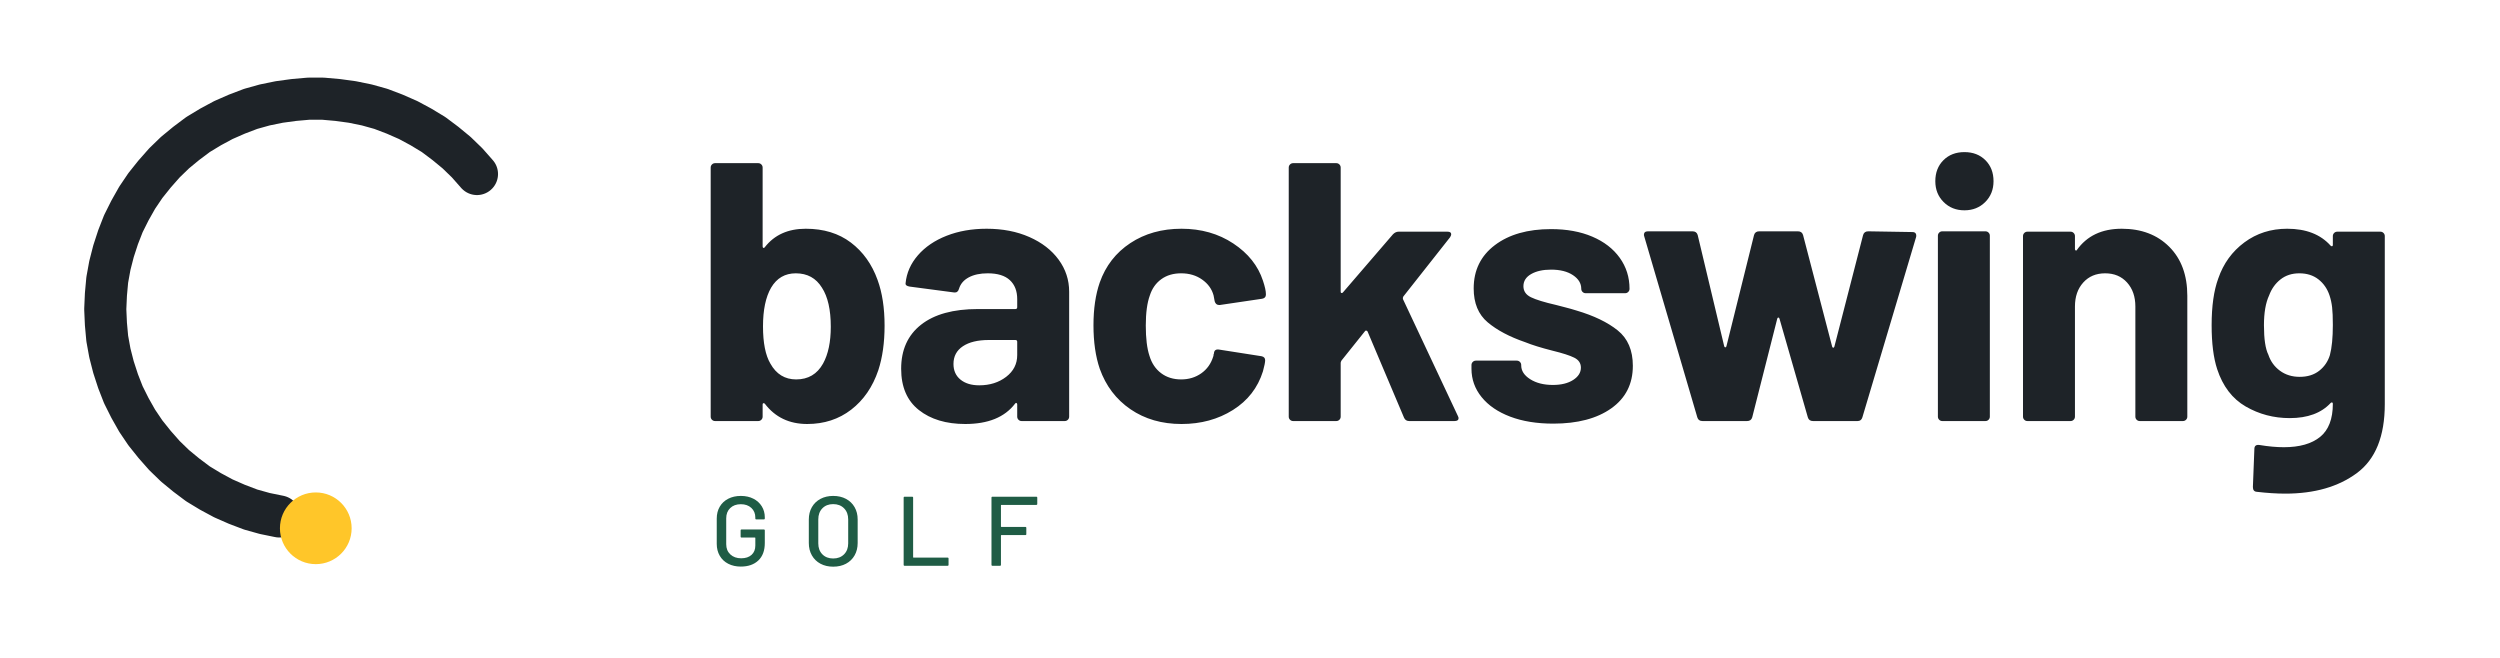
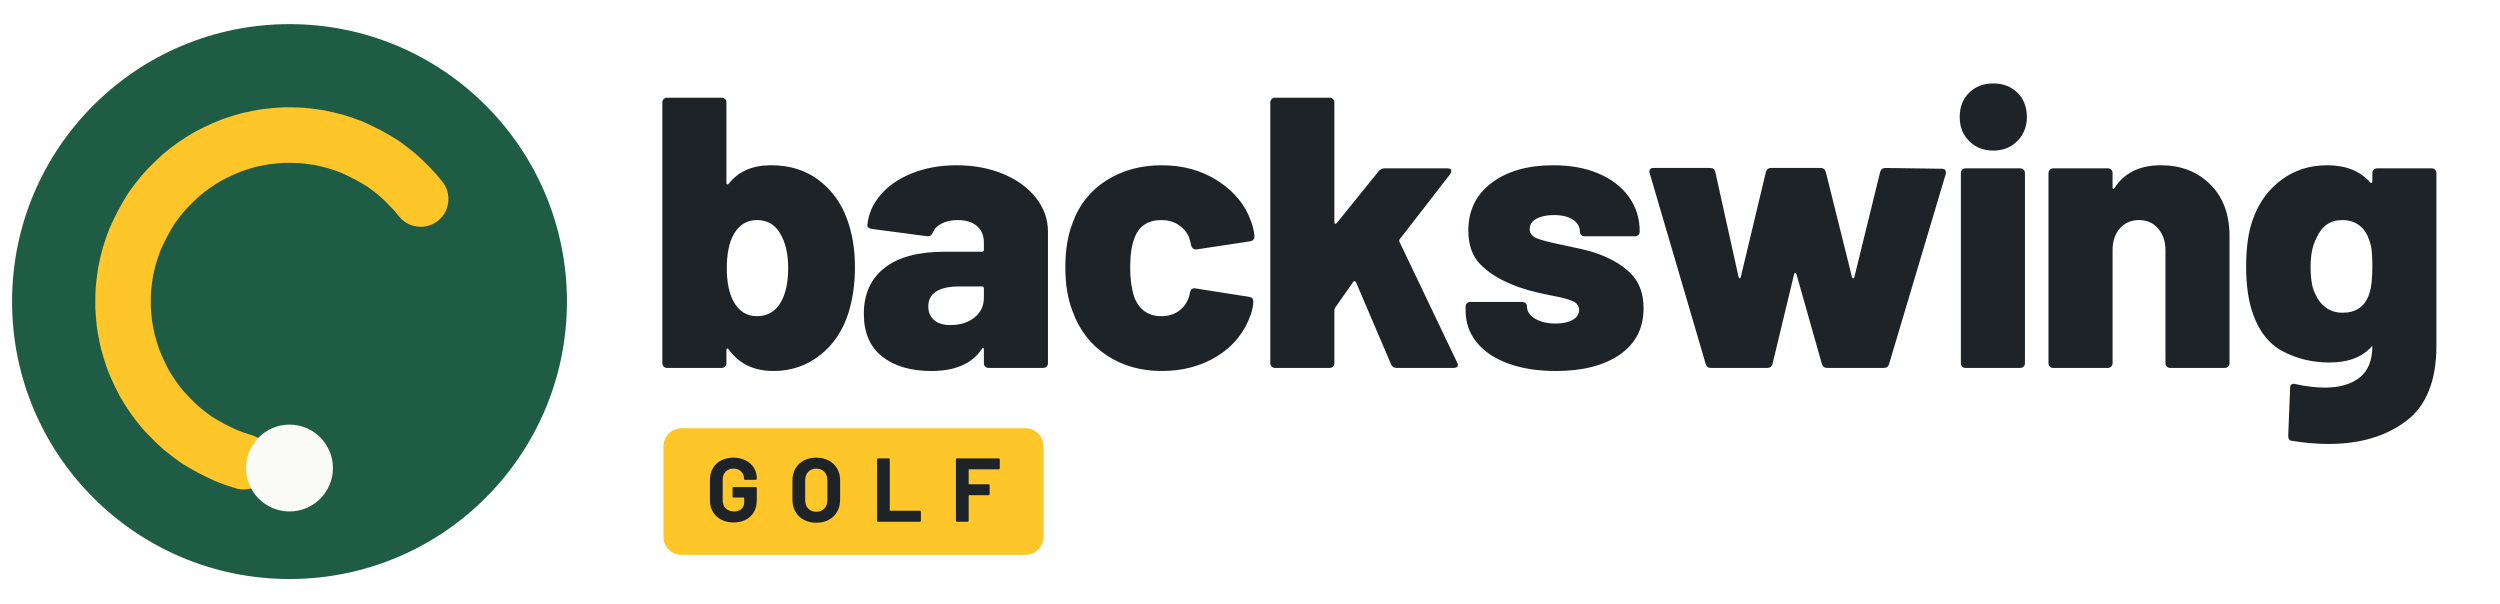
- <svg xmlns="http://www.w3.org/2000/svg" viewBox="0 0 760 200" width="760" height="200">
-   <path d="M84.9 157.0 L80.5 156.1 L76.2 154.9 L72.0 153.3 L67.9 151.5 L64.0 149.4 L60.2 147.1 L56.6 144.4 L53.2 141.6 L50.0 138.5 L47.0 135.1 L44.2 131.6 L41.7 127.9 L39.5 124.0 L37.5 120.0 L35.9 115.9 L34.5 111.6 L33.4 107.3 L32.6 102.9 L32.2 98.5 L32.0 94.0 L32.2 89.5 L32.6 85.1 L33.4 80.7 L34.5 76.4 L35.9 72.1 L37.5 68.0 L39.5 64.0 L41.7 60.1 L44.2 56.4 L47.0 52.9 L50.0 49.5 L53.2 46.4 L56.6 43.6 L60.2 40.9 L64.0 38.6 L67.9 36.5 L72.0 34.7 L76.2 33.1 L80.5 31.9 L84.9 31.0 L89.3 30.4 L93.8 30.0 L98.2 30.0 L102.7 30.4 L107.1 31.0 L111.5 31.9 L115.8 33.1 L120.0 34.7 L124.1 36.5 L128.0 38.6 L131.8 40.9 L135.4 43.6 L138.8 46.4 L142.0 49.5 L145.0 52.9" fill="none" stroke="#1E2328" stroke-width="12.8" stroke-linecap="round" stroke-linejoin="round" />
-   <circle cx="96.0" cy="160.6" r="10.9" fill="#FFC629" />
-   <path d="M268.912 98.992Q268.912 106.72 267.008 112.544Q264.432 120.16 258.776 124.528Q253.12 128.896 245.392 128.896Q237.216 128.896 232.512 122.736Q232.288 122.512 232.064 122.568Q231.84 122.624 231.84 122.96V126.656Q231.84 127.216 231.448 127.608Q231.056 128.0 230.496 128.0H217.392Q216.832 128.0 216.44 127.608Q216.048 127.216 216.048 126.656V50.944Q216.048 50.384 216.44 49.992Q216.832 49.6 217.392 49.6H230.496Q231.056 49.6 231.448 49.992Q231.84 50.384 231.84 50.944V74.912Q231.84 75.248 232.064 75.36Q232.288 75.472 232.512 75.136Q236.88 69.536 244.944 69.536Q253.12 69.536 258.664 73.736Q264.208 77.936 266.784 85.104Q268.912 90.928 268.912 98.992ZM252.56 99.328Q252.56 91.6 249.872 87.456Q247.184 83.088 241.92 83.088Q236.992 83.088 234.416 87.456Q231.952 91.712 231.952 99.216Q231.952 106.72 234.192 110.528Q236.88 115.344 242.032 115.344Q247.52 115.344 250.208 110.528Q252.56 106.272 252.56 99.328Z M325.024 88.688V126.656Q325.024 127.216 324.632 127.608Q324.24 128.0 323.68 128.0H310.576Q310.016 128.0 309.624 127.608Q309.232 127.216 309.232 126.656V122.96Q309.232 122.624 309.008 122.512Q308.784 122.4 308.56 122.736Q303.856 128.896 293.44 128.896Q284.704 128.896 279.328 124.64Q273.952 120.384 273.952 112.096Q273.952 103.472 280.0 98.712Q286.048 93.952 297.248 93.952H308.672Q309.232 93.952 309.232 93.392V90.928Q309.232 87.232 306.992 85.16Q304.752 83.088 300.272 83.088Q296.8 83.088 294.504 84.32Q292.208 85.552 291.536 87.792Q291.2 89.024 290.08 88.912L276.528 87.12Q275.184 86.896 275.296 86.112Q275.744 81.408 279.048 77.6Q282.352 73.792 287.784 71.664Q293.216 69.536 299.936 69.536Q307.216 69.536 312.928 72.056Q318.64 74.576 321.832 78.944Q325.024 83.312 325.024 88.688ZM309.232 107.952V103.92Q309.232 103.36 308.672 103.36H300.608Q295.568 103.36 292.712 105.264Q289.856 107.168 289.856 110.64Q289.856 113.664 291.984 115.4Q294.112 117.136 297.696 117.136Q302.512 117.136 305.872 114.56Q309.232 111.984 309.232 107.952Z M334.32 112.096Q332.416 106.496 332.416 98.88Q332.416 91.376 334.32 85.888Q337.008 78.272 343.616 73.904Q350.224 69.536 359.184 69.536Q368.144 69.536 374.92 74.016Q381.696 78.496 383.936 85.328Q384.832 88.016 384.832 89.36V89.584Q384.832 90.592 383.712 90.816L370.832 92.72H370.608Q369.6 92.72 369.264 91.6L368.928 89.808Q368.144 86.896 365.456 84.992Q362.768 83.088 359.072 83.088Q355.488 83.088 353.024 84.88Q350.56 86.672 349.552 89.808Q348.32 93.168 348.32 98.992Q348.32 104.816 349.44 108.176Q350.448 111.536 352.968 113.44Q355.488 115.344 359.072 115.344Q362.544 115.344 365.176 113.496Q367.808 111.648 368.816 108.4Q368.928 108.176 368.928 107.728Q369.04 107.616 369.04 107.392Q369.152 106.048 370.608 106.272L383.488 108.288Q384.608 108.512 384.608 109.52Q384.608 110.416 383.936 112.88Q381.584 120.384 374.808 124.64Q368.032 128.896 359.184 128.896Q350.224 128.896 343.672 124.416Q337.12 119.936 334.32 112.096Z M391.776 126.656V50.944Q391.776 50.384 392.168 49.992Q392.56 49.6 393.12 49.6H406.224Q406.784 49.6 407.176 49.992Q407.568 50.384 407.568 50.944V88.688Q407.568 89.024 407.792 89.08Q408.016 89.136 408.24 88.912L423.472 71.216Q424.256 70.432 425.152 70.432H440.048Q441.168 70.432 441.168 71.216Q441.168 71.552 440.832 72.112L426.608 90.144Q426.384 90.592 426.496 90.928L443.184 126.432Q443.408 126.88 443.408 127.104Q443.408 128.0 442.176 128.0H428.4Q427.28 128.0 426.832 126.992L415.744 100.784Q415.632 100.56 415.352 100.504Q415.072 100.448 414.96 100.672L407.792 109.632Q407.568 110.08 407.568 110.304V126.656Q407.568 127.216 407.176 127.608Q406.784 128.0 406.224 128.0H393.12Q392.56 128.0 392.168 127.608Q391.776 127.216 391.776 126.656Z M447.328 112.096V110.976Q447.328 110.416 447.72 110.024Q448.112 109.632 448.672 109.632H461.104Q461.664 109.632 462.056 110.024Q462.448 110.416 462.448 110.976V111.088Q462.448 113.552 465.192 115.288Q467.936 117.024 472.08 117.024Q475.888 117.024 478.24 115.512Q480.592 114.0 480.592 111.76Q480.592 109.744 478.576 108.736Q476.56 107.728 471.968 106.608Q466.704 105.264 463.68 104.032Q456.512 101.568 452.256 97.984Q448.0 94.4 448.0 87.68Q448.0 79.392 454.44 74.52Q460.88 69.648 471.52 69.648Q478.688 69.648 484.064 71.944Q489.44 74.24 492.408 78.384Q495.376 82.528 495.376 87.792Q495.376 88.352 494.984 88.744Q494.592 89.136 494.032 89.136H482.048Q481.488 89.136 481.096 88.744Q480.704 88.352 480.704 87.792Q480.704 85.328 478.184 83.648Q475.664 81.968 471.52 81.968Q467.824 81.968 465.472 83.312Q463.12 84.656 463.12 87.008Q463.12 89.248 465.416 90.368Q467.712 91.488 473.088 92.72Q474.32 93.056 475.888 93.448Q477.456 93.84 479.248 94.4Q487.2 96.752 491.792 100.448Q496.384 104.144 496.384 111.2Q496.384 119.488 489.832 124.136Q483.28 128.784 472.192 128.784Q464.688 128.784 459.088 126.656Q453.488 124.528 450.408 120.72Q447.328 116.912 447.328 112.096Z M515.984 126.88 499.856 71.888 499.744 71.44Q499.744 70.32 500.976 70.32H514.528Q515.76 70.32 516.096 71.44L524.16 105.264Q524.272 105.6 524.496 105.6Q524.72 105.6 524.832 105.264L533.232 71.44Q533.568 70.32 534.8 70.32H546.56Q547.792 70.32 548.128 71.44L556.976 105.376Q557.088 105.712 557.312 105.712Q557.536 105.712 557.648 105.376L566.384 71.44Q566.72 70.32 567.952 70.32L581.392 70.544Q582.064 70.544 582.344 70.936Q582.624 71.328 582.512 72.0L566.16 126.88Q565.824 128.0 564.704 128.0H551.152Q549.92 128.0 549.584 126.88L540.96 96.864Q540.848 96.528 540.624 96.528Q540.4 96.528 540.288 96.864L532.672 126.88Q532.336 128.0 531.104 128.0H517.552Q516.32 128.0 515.984 126.88Z M588.336 55.088Q588.336 51.168 590.8 48.704Q593.264 46.24 597.184 46.24Q601.104 46.24 603.568 48.704Q606.032 51.168 606.032 55.088Q606.032 58.896 603.512 61.416Q600.992 63.936 597.184 63.936Q593.376 63.936 590.856 61.416Q588.336 58.896 588.336 55.088ZM589.12 126.656V71.664Q589.12 71.104 589.512 70.712Q589.904 70.32 590.464 70.32H603.568Q604.128 70.32 604.52 70.712Q604.912 71.104 604.912 71.664V126.656Q604.912 127.216 604.52 127.608Q604.128 128.0 603.568 128.0H590.464Q589.904 128.0 589.512 127.608Q589.12 127.216 589.12 126.656Z M664.944 89.92V126.656Q664.944 127.216 664.552 127.608Q664.16 128.0 663.6 128.0H650.496Q649.936 128.0 649.544 127.608Q649.152 127.216 649.152 126.656V93.168Q649.152 88.688 646.632 85.888Q644.112 83.088 639.968 83.088Q635.824 83.088 633.304 85.888Q630.784 88.688 630.784 93.168V126.656Q630.784 127.216 630.392 127.608Q630.0 128.0 629.44 128.0H616.336Q615.776 128.0 615.384 127.608Q614.992 127.216 614.992 126.656V71.776Q614.992 71.216 615.384 70.824Q615.776 70.432 616.336 70.432H629.44Q630.0 70.432 630.392 70.824Q630.784 71.216 630.784 71.776V75.696Q630.784 76.032 631.008 76.144Q631.232 76.256 631.344 76.032Q635.936 69.536 645.008 69.536Q653.968 69.536 659.456 75.024Q664.944 80.512 664.944 89.92Z M710.528 70.432H723.632Q724.192 70.432 724.584 70.824Q724.976 71.216 724.976 71.776V122.848Q724.976 137.52 716.52 143.792Q708.064 150.064 694.736 150.064Q690.816 150.064 686.0 149.504Q684.88 149.392 684.88 148.048L685.328 136.512Q685.328 135.056 686.896 135.28Q690.928 135.952 694.288 135.952Q701.456 135.952 705.32 132.816Q709.184 129.68 709.184 122.736Q709.184 122.4 708.96 122.344Q708.736 122.288 708.512 122.512Q704.256 127.104 696.08 127.104Q688.8 127.104 682.696 123.576Q676.592 120.048 674.016 112.208Q672.336 107.056 672.336 98.88Q672.336 90.144 674.352 84.656Q676.704 77.824 682.304 73.68Q687.904 69.536 695.296 69.536Q703.92 69.536 708.512 74.688Q708.736 74.912 708.96 74.856Q709.184 74.8 709.184 74.464V71.776Q709.184 71.216 709.576 70.824Q709.968 70.432 710.528 70.432ZM709.184 98.768Q709.184 95.296 708.96 93.392Q708.736 91.488 708.176 89.808Q707.168 86.784 704.816 84.936Q702.464 83.088 698.992 83.088Q695.632 83.088 693.28 84.936Q690.928 86.784 689.808 89.808Q688.24 93.168 688.24 98.88Q688.24 105.152 689.584 107.84Q690.592 110.864 693.112 112.712Q695.632 114.56 699.104 114.56Q702.688 114.56 705.04 112.712Q707.392 110.864 708.288 107.952Q709.184 104.592 709.184 98.768Z" fill="#1E2328" />
-   <path d="M217.89 165.34V157.66Q217.89 155.59 218.805 154.03Q219.72 152.47 221.385 151.615Q223.05 150.76 225.21 150.76Q227.37 150.76 229.02 151.6Q230.67 152.44 231.585 153.925Q232.5 155.41 232.5 157.27V157.6Q232.5 157.9 232.2 157.9H229.92Q229.62 157.9 229.62 157.6V157.33Q229.62 155.53 228.405 154.405Q227.19 153.28 225.21 153.28Q223.2 153.28 221.985 154.45Q220.77 155.62 220.77 157.57V165.43Q220.77 167.38 222.03 168.55Q223.29 169.72 225.33 169.72Q227.31 169.72 228.465 168.685Q229.62 167.65 229.62 165.85V163.54Q229.62 163.42 229.5 163.42H225.45Q225.15 163.42 225.15 163.12V161.26Q225.15 160.96 225.45 160.96H232.2Q232.5 160.96 232.5 161.26V165.07Q232.5 168.52 230.535 170.38Q228.57 172.24 225.21 172.24Q223.05 172.24 221.385 171.385Q219.72 170.53 218.805 168.955Q217.89 167.38 217.89 165.34Z M245.88 165.07V157.93Q245.88 155.8 246.81 154.18Q247.74 152.56 249.42 151.66Q251.1 150.76 253.29 150.76Q255.51 150.76 257.19 151.66Q258.87 152.56 259.8 154.18Q260.73 155.8 260.73 157.93V165.07Q260.73 167.2 259.8 168.835Q258.87 170.47 257.19 171.37Q255.51 172.27 253.29 172.27Q251.1 172.27 249.42 171.37Q247.74 170.47 246.81 168.835Q245.88 167.2 245.88 165.07ZM257.85 165.19V157.9Q257.85 155.8 256.59 154.525Q255.33 153.25 253.29 153.25Q251.25 153.25 250.005 154.525Q248.76 155.8 248.76 157.9V165.19Q248.76 167.26 250.005 168.52Q251.25 169.78 253.29 169.78Q255.33 169.78 256.59 168.52Q257.85 167.26 257.85 165.19Z M274.71 171.7V151.3Q274.71 151.0 275.01 151.0H277.29Q277.59 151.0 277.59 151.3V169.39Q277.59 169.51 277.71 169.51H288.06Q288.36 169.51 288.36 169.81V171.7Q288.36 172.0 288.06 172.0H275.01Q274.71 172.0 274.71 171.7Z M315.03 153.49H304.41Q304.29 153.49 304.29 153.61V160.06Q304.29 160.18 304.41 160.18H311.7Q312.0 160.18 312.0 160.48V162.37Q312.0 162.67 311.7 162.67H304.41Q304.29 162.67 304.29 162.79V171.7Q304.29 172.0 303.99 172.0H301.71Q301.41 172.0 301.41 171.7V151.3Q301.41 151.0 301.71 151.0H315.03Q315.33 151.0 315.33 151.3V153.19Q315.33 153.49 315.03 153.49Z" fill="#1F5C45" />
+ <svg xmlns="http://www.w3.org/2000/svg" viewBox="0 0 829 200" width="829" height="200">
+   <circle cx="96" cy="100" r="92" fill="#1F5C45" />
+   <path d="M80.8 153.1 L78.0 152.2 L75.3 151.2 L72.7 150.0 L70.1 148.7 L67.6 147.3 L65.1 145.8 L62.8 144.1 L60.5 142.3 L58.4 140.4 L56.3 138.3 L54.3 136.2 L52.5 134.0 L50.8 131.7 L49.2 129.3 L47.7 126.8 L46.4 124.2 L45.2 121.6 L44.1 118.9 L43.2 116.1 L42.4 113.4 L41.8 110.5 L41.3 107.7 L41.0 104.8 L40.8 101.9 L40.8 99.0 L40.9 96.1 L41.2 93.3 L41.6 90.4 L42.2 87.6 L42.9 84.8 L43.8 82.0 L44.8 79.3 L46.0 76.7 L47.3 74.1 L48.7 71.6 L50.2 69.1 L51.9 66.8 L53.7 64.5 L55.6 62.4 L57.7 60.3 L59.8 58.3 L62.0 56.5 L64.3 54.8 L66.7 53.2 L69.2 51.7 L71.8 50.4 L74.4 49.2 L77.1 48.1 L79.9 47.2 L82.6 46.4 L85.5 45.8 L88.3 45.3 L91.2 45.0 L94.1 44.8 L97.0 44.8 L99.9 44.9 L102.7 45.2 L105.6 45.6 L108.4 46.2 L111.2 46.9 L114.0 47.8 L116.7 48.8 L119.3 50.0 L121.9 51.3 L124.4 52.7 L126.9 54.2 L129.2 55.9 L131.5 57.7 L133.6 59.6 L135.7 61.7 L137.7 63.8 L139.5 66.0" fill="none" stroke="#FFC629" stroke-width="18.4" stroke-linecap="round" stroke-linejoin="round" />
+   <circle cx="96.0" cy="155.2" r="14.4" fill="#FAFAF7" />
+   <path d="M283.504 88.592Q283.504 96.528 281.456 103.44Q278.64 112.528 271.92 117.776Q265.2 123.024 256.496 123.024Q246.768 123.024 241.648 115.856Q241.392 115.472 241.136 115.6Q240.88 115.728 240.88 116.112V120.464Q240.88 121.104 240.432 121.552Q239.984 122.0 239.344 122.0H221.168Q220.528 122.0 220.08 121.552Q219.632 121.104 219.632 120.464V33.936Q219.632 33.296 220.08 32.848Q220.528 32.4 221.168 32.4H239.344Q239.984 32.4 240.432 32.848Q240.88 33.296 240.88 33.936V60.688Q240.88 61.072 241.136 61.136Q241.392 61.2 241.648 60.944Q246.384 54.8 255.728 54.8Q264.944 54.8 271.408 59.664Q277.872 64.528 280.816 72.464Q283.504 79.632 283.504 88.592ZM261.36 88.976Q261.36 81.936 258.8 77.584Q256.24 72.976 250.992 72.976Q246.128 72.976 243.44 77.456Q241.008 81.552 241.008 88.976Q241.008 95.76 243.184 99.856Q245.872 104.848 250.992 104.848Q256.368 104.848 259.056 99.984Q261.36 95.76 261.36 88.976Z M347.504 76.816V120.464Q347.504 121.104 347.056 121.552Q346.608 122.0 345.968 122.0H327.792Q327.152 122.0 326.704 121.552Q326.256 121.104 326.256 120.464V115.984Q326.256 115.472 326.0 115.408Q325.744 115.344 325.488 115.856Q320.624 123.024 308.848 123.024Q298.608 123.024 292.528 118.224Q286.448 113.424 286.448 104.08Q286.448 94.224 293.296 88.848Q300.144 83.472 313.2 83.472H325.616Q326.256 83.472 326.256 82.832V80.4Q326.256 76.944 323.952 74.96Q321.648 72.976 317.552 72.976Q314.48 72.976 312.24 74.128Q310.0 75.28 309.36 77.072Q308.72 78.48 307.568 78.352L289.136 75.92Q287.6 75.664 287.6 74.768Q288.112 69.136 292.016 64.592Q295.92 60.048 302.512 57.424Q309.104 54.8 317.168 54.8Q325.744 54.8 332.656 57.68Q339.568 60.56 343.536 65.616Q347.504 70.672 347.504 76.816ZM326.256 98.704V95.632Q326.256 94.992 325.616 94.992H317.936Q313.072 94.992 310.448 96.656Q307.824 98.32 307.824 101.648Q307.824 104.464 309.744 106.128Q311.664 107.792 315.12 107.792Q319.984 107.792 323.12 105.296Q326.256 102.8 326.256 98.704Z M355.696 103.312Q353.264 97.168 353.264 88.592Q353.264 80.016 355.696 73.872Q358.896 64.912 366.832 59.856Q374.768 54.8 385.264 54.8Q395.888 54.8 403.952 60.048Q412.016 65.296 414.832 73.36Q415.728 75.664 415.984 78.352Q415.984 79.76 414.576 80.016L396.784 82.704H396.528Q395.376 82.704 394.992 81.424L394.736 80.272Q394.48 79.248 394.224 78.48Q393.072 76.048 390.704 74.512Q388.336 72.976 385.136 72.976Q378.352 72.976 376.176 78.992Q374.768 82.576 374.768 88.72Q374.768 94.224 376.048 98.32Q378.48 104.848 385.136 104.848Q388.464 104.848 390.896 103.12Q393.328 101.392 394.352 98.192Q394.48 97.936 394.48 97.424Q394.608 97.296 394.608 96.912Q394.992 95.376 396.4 95.632L414.32 98.448Q415.6 98.704 415.6 99.856Q415.6 101.776 414.832 104.08Q411.76 113.04 403.76 118.032Q395.76 123.024 385.264 123.024Q374.768 123.024 366.896 117.776Q359.024 112.528 355.696 103.312Z M421.232 120.464V33.936Q421.232 33.296 421.68 32.848Q422.128 32.4 422.768 32.4H440.944Q441.584 32.4 442.032 32.848Q442.48 33.296 442.48 33.936V73.744Q442.48 74.128 442.736 74.192Q442.992 74.256 443.248 74.0L457.2 56.72Q457.968 55.824 459.12 55.824H479.984Q481.264 55.824 481.264 56.72Q481.264 57.104 480.88 57.744L464.112 79.376Q463.856 79.76 464.112 80.272L483.184 120.208Q483.44 120.72 483.44 120.976Q483.44 122.0 482.032 122.0H463.088Q461.808 122.0 461.296 120.848L449.648 93.584Q449.52 93.328 449.2 93.264Q448.88 93.2 448.752 93.456L442.736 102.032Q442.48 102.544 442.48 102.8V120.464Q442.48 121.104 442.032 121.552Q441.584 122.0 440.944 122.0H422.768Q422.128 122.0 421.68 121.552Q421.232 121.104 421.232 120.464Z M486.0 103.056V101.648Q486.0 101.008 486.448 100.56Q486.896 100.112 487.536 100.112H504.816Q505.456 100.112 505.904 100.56Q506.352 101.008 506.352 101.648Q506.352 104.08 509.04 105.68Q511.728 107.28 515.824 107.28Q519.408 107.28 521.52 106.064Q523.632 104.848 523.632 102.8Q523.632 100.752 521.392 99.792Q519.152 98.832 514.16 97.936Q506.096 96.4 501.104 94.224Q494.576 91.536 490.736 87.504Q486.896 83.472 486.896 76.432Q486.896 66.448 494.64 60.624Q502.384 54.8 515.056 54.8Q523.632 54.8 530.096 57.552Q536.56 60.304 540.144 65.296Q543.728 70.288 543.728 76.816Q543.728 77.456 543.28 77.904Q542.832 78.352 542.192 78.352H525.424Q524.784 78.352 524.336 77.904Q523.888 77.456 523.888 76.816Q523.888 74.384 521.584 72.848Q519.28 71.312 515.312 71.312Q511.728 71.312 509.488 72.528Q507.248 73.744 507.248 75.92Q507.248 78.096 509.68 79.056Q512.112 80.016 517.872 81.168Q525.296 82.704 528.24 83.6Q536.176 86.16 540.592 90.512Q545.008 94.864 545.008 102.16Q545.008 112.144 537.136 117.584Q529.264 123.024 515.952 123.024Q506.864 123.024 500.08 120.528Q493.296 118.032 489.648 113.488Q486.0 108.944 486.0 103.056Z M565.616 120.72 547.056 57.488 546.928 56.976Q546.928 55.696 548.336 55.696H567.152Q568.56 55.696 568.816 57.104L576.496 91.792Q576.624 92.304 576.88 92.304Q577.136 92.304 577.264 91.792L585.584 56.976Q585.968 55.696 587.248 55.696H603.632Q605.04 55.696 605.424 56.976L614.128 91.92Q614.256 92.304 614.512 92.304Q614.768 92.304 614.896 91.92L623.472 56.976Q623.856 55.696 625.264 55.696L643.952 55.952Q644.72 55.952 645.04 56.4Q645.36 56.848 645.232 57.616L626.416 120.72Q626.032 122.0 624.752 122.0H605.936Q604.528 122.0 604.144 120.72L595.696 90.896Q595.568 90.512 595.312 90.512Q595.056 90.512 594.928 90.896L587.76 120.72Q587.376 122.0 586.096 122.0H567.28Q566.0 122.0 565.616 120.72Z M649.84 38.8Q649.84 33.808 652.976 30.736Q656.112 27.664 660.976 27.664Q665.84 27.664 668.976 30.736Q672.112 33.808 672.112 38.8Q672.112 43.536 668.976 46.736Q665.84 49.936 660.976 49.936Q656.112 49.936 652.976 46.8Q649.84 43.664 649.84 38.8ZM650.224 120.464V57.36Q650.224 56.72 650.672 56.272Q651.12 55.824 651.76 55.824H669.936Q670.576 55.824 671.024 56.272Q671.472 56.72 671.472 57.36V120.464Q671.472 121.104 671.024 121.552Q670.576 122.0 669.936 122.0H651.76Q651.12 122.0 650.672 121.552Q650.224 121.104 650.224 120.464Z M739.312 78.352V120.464Q739.312 121.104 738.864 121.552Q738.416 122.0 737.776 122.0H719.6Q718.96 122.0 718.512 121.552Q718.064 121.104 718.064 120.464V82.96Q718.064 78.608 715.632 75.792Q713.2 72.976 709.36 72.976Q705.392 72.976 702.96 75.728Q700.528 78.48 700.528 82.96V120.464Q700.528 121.104 700.08 121.552Q699.632 122.0 698.992 122.0H680.816Q680.176 122.0 679.728 121.552Q679.28 121.104 679.28 120.464V57.36Q679.28 56.72 679.728 56.272Q680.176 55.824 680.816 55.824H698.992Q699.632 55.824 700.08 56.272Q700.528 56.72 700.528 57.36V62.096Q700.528 62.608 700.72 62.672Q700.912 62.736 701.168 62.352Q706.032 54.8 716.528 54.8Q726.512 54.8 732.912 61.136Q739.312 67.472 739.312 78.352Z M788.208 55.824H806.384Q807.024 55.824 807.472 56.272Q807.92 56.72 807.92 57.36V114.576Q807.92 132.112 797.808 139.664Q787.696 147.216 772.208 147.216Q766.448 147.216 760.048 146.192Q758.768 146.064 758.768 144.528L759.408 128.656Q759.408 127.76 759.92 127.44Q760.432 127.12 761.2 127.376Q766.448 128.528 770.928 128.528Q778.224 128.528 782.448 125.2Q786.672 121.872 786.672 114.704L785.776 115.6Q781.168 120.208 772.464 120.208Q764.016 120.208 756.976 116.496Q749.936 112.784 746.864 103.44Q744.816 97.296 744.816 88.336Q744.816 78.48 747.248 72.208Q750.192 64.272 756.656 59.536Q763.12 54.8 771.696 54.8Q780.912 54.8 785.904 60.432Q786.16 60.688 786.416 60.624Q786.672 60.56 786.672 60.176V57.36Q786.672 56.72 787.12 56.272Q787.568 55.824 788.208 55.824ZM786.672 88.208Q786.672 84.752 786.416 82.768Q786.16 80.784 785.392 78.992Q784.368 76.176 782.128 74.576Q779.888 72.976 776.688 72.976Q770.672 72.976 768.112 78.992Q766.192 82.576 766.192 88.464Q766.192 94.736 767.856 97.68Q769.008 100.368 771.312 102.032Q773.616 103.696 776.816 103.696Q783.344 103.696 785.52 97.808Q786.672 94.864 786.672 88.208Z" fill="#1E2328" />
+   <rect x="220" y="142" width="126" height="42" rx="6" fill="#FFC629" />
+   <path d="M235.41 165.86V159.14Q235.41 156.95 236.385 155.27Q237.36 153.59 239.13 152.675Q240.9 151.76 243.21 151.76Q245.49 151.76 247.245 152.66Q249.0 153.56 249.975 155.105Q250.95 156.65 250.95 158.54V158.75Q250.95 158.9 250.845 159.005Q250.74 159.11 250.59 159.11H247.08Q246.93 159.11 246.825 159.005Q246.72 158.9 246.72 158.75V158.66Q246.72 157.28 245.76 156.335Q244.8 155.39 243.21 155.39Q241.59 155.39 240.615 156.395Q239.64 157.4 239.64 159.02V165.98Q239.64 167.6 240.69 168.605Q241.74 169.61 243.36 169.61Q244.92 169.61 245.85 168.785Q246.78 167.96 246.78 166.49V165.14Q246.78 164.99 246.63 164.99H243.27Q243.12 164.99 243.015 164.885Q242.91 164.78 242.91 164.63V161.87Q242.91 161.72 243.015 161.615Q243.12 161.51 243.27 161.51H250.59Q250.74 161.51 250.845 161.615Q250.95 161.72 250.95 161.87V165.83Q250.95 168.11 249.99 169.79Q249.03 171.47 247.275 172.355Q245.52 173.24 243.21 173.24Q240.9 173.24 239.13 172.31Q237.36 171.38 236.385 169.715Q235.41 168.05 235.41 165.86Z M262.77 165.71V159.29Q262.77 157.07 263.76 155.36Q264.75 153.65 266.535 152.705Q268.32 151.76 270.66 151.76Q273.03 151.76 274.815 152.705Q276.6 153.65 277.59 155.36Q278.58 157.07 278.58 159.29V165.71Q278.58 167.96 277.59 169.7Q276.6 171.44 274.815 172.385Q273.03 173.33 270.66 173.33Q268.32 173.33 266.535 172.37Q264.75 171.41 263.76 169.685Q262.77 167.96 262.77 165.71ZM274.35 165.86V159.26Q274.35 157.52 273.345 156.455Q272.34 155.39 270.66 155.39Q269.01 155.39 268.005 156.455Q267.0 157.52 267.0 159.26V165.86Q267.0 167.6 268.005 168.65Q269.01 169.7 270.66 169.7Q272.31 169.7 273.33 168.65Q274.35 167.6 274.35 165.86Z M290.82 172.64V152.36Q290.82 152.21 290.925 152.105Q291.03 152.0 291.18 152.0H294.69Q294.84 152.0 294.945 152.105Q295.05 152.21 295.05 152.36V169.22Q295.05 169.37 295.2 169.37H305.01Q305.16 169.37 305.265 169.475Q305.37 169.58 305.37 169.73V172.64Q305.37 172.79 305.265 172.895Q305.16 173.0 305.01 173.0H291.18Q291.03 173.0 290.925 172.895Q290.82 172.79 290.82 172.64Z M331.17 155.63H321.36Q321.21 155.63 321.21 155.78V160.43Q321.21 160.58 321.36 160.58H327.81Q327.96 160.58 328.065 160.685Q328.17 160.79 328.17 160.94V163.85Q328.17 164.0 328.065 164.105Q327.96 164.21 327.81 164.21H321.36Q321.21 164.21 321.21 164.36V172.64Q321.21 172.79 321.105 172.895Q321 173.0 320.85 173.0H317.34Q317.19 173.0 317.085 172.895Q316.98 172.79 316.98 172.64V152.36Q316.98 152.21 317.085 152.105Q317.19 152.0 317.34 152.0H331.17Q331.32 152.0 331.425 152.105Q331.53 152.21 331.53 152.36V155.27Q331.53 155.42 331.425 155.525Q331.32 155.63 331.17 155.63Z" fill="#1E2328" />
</svg>
